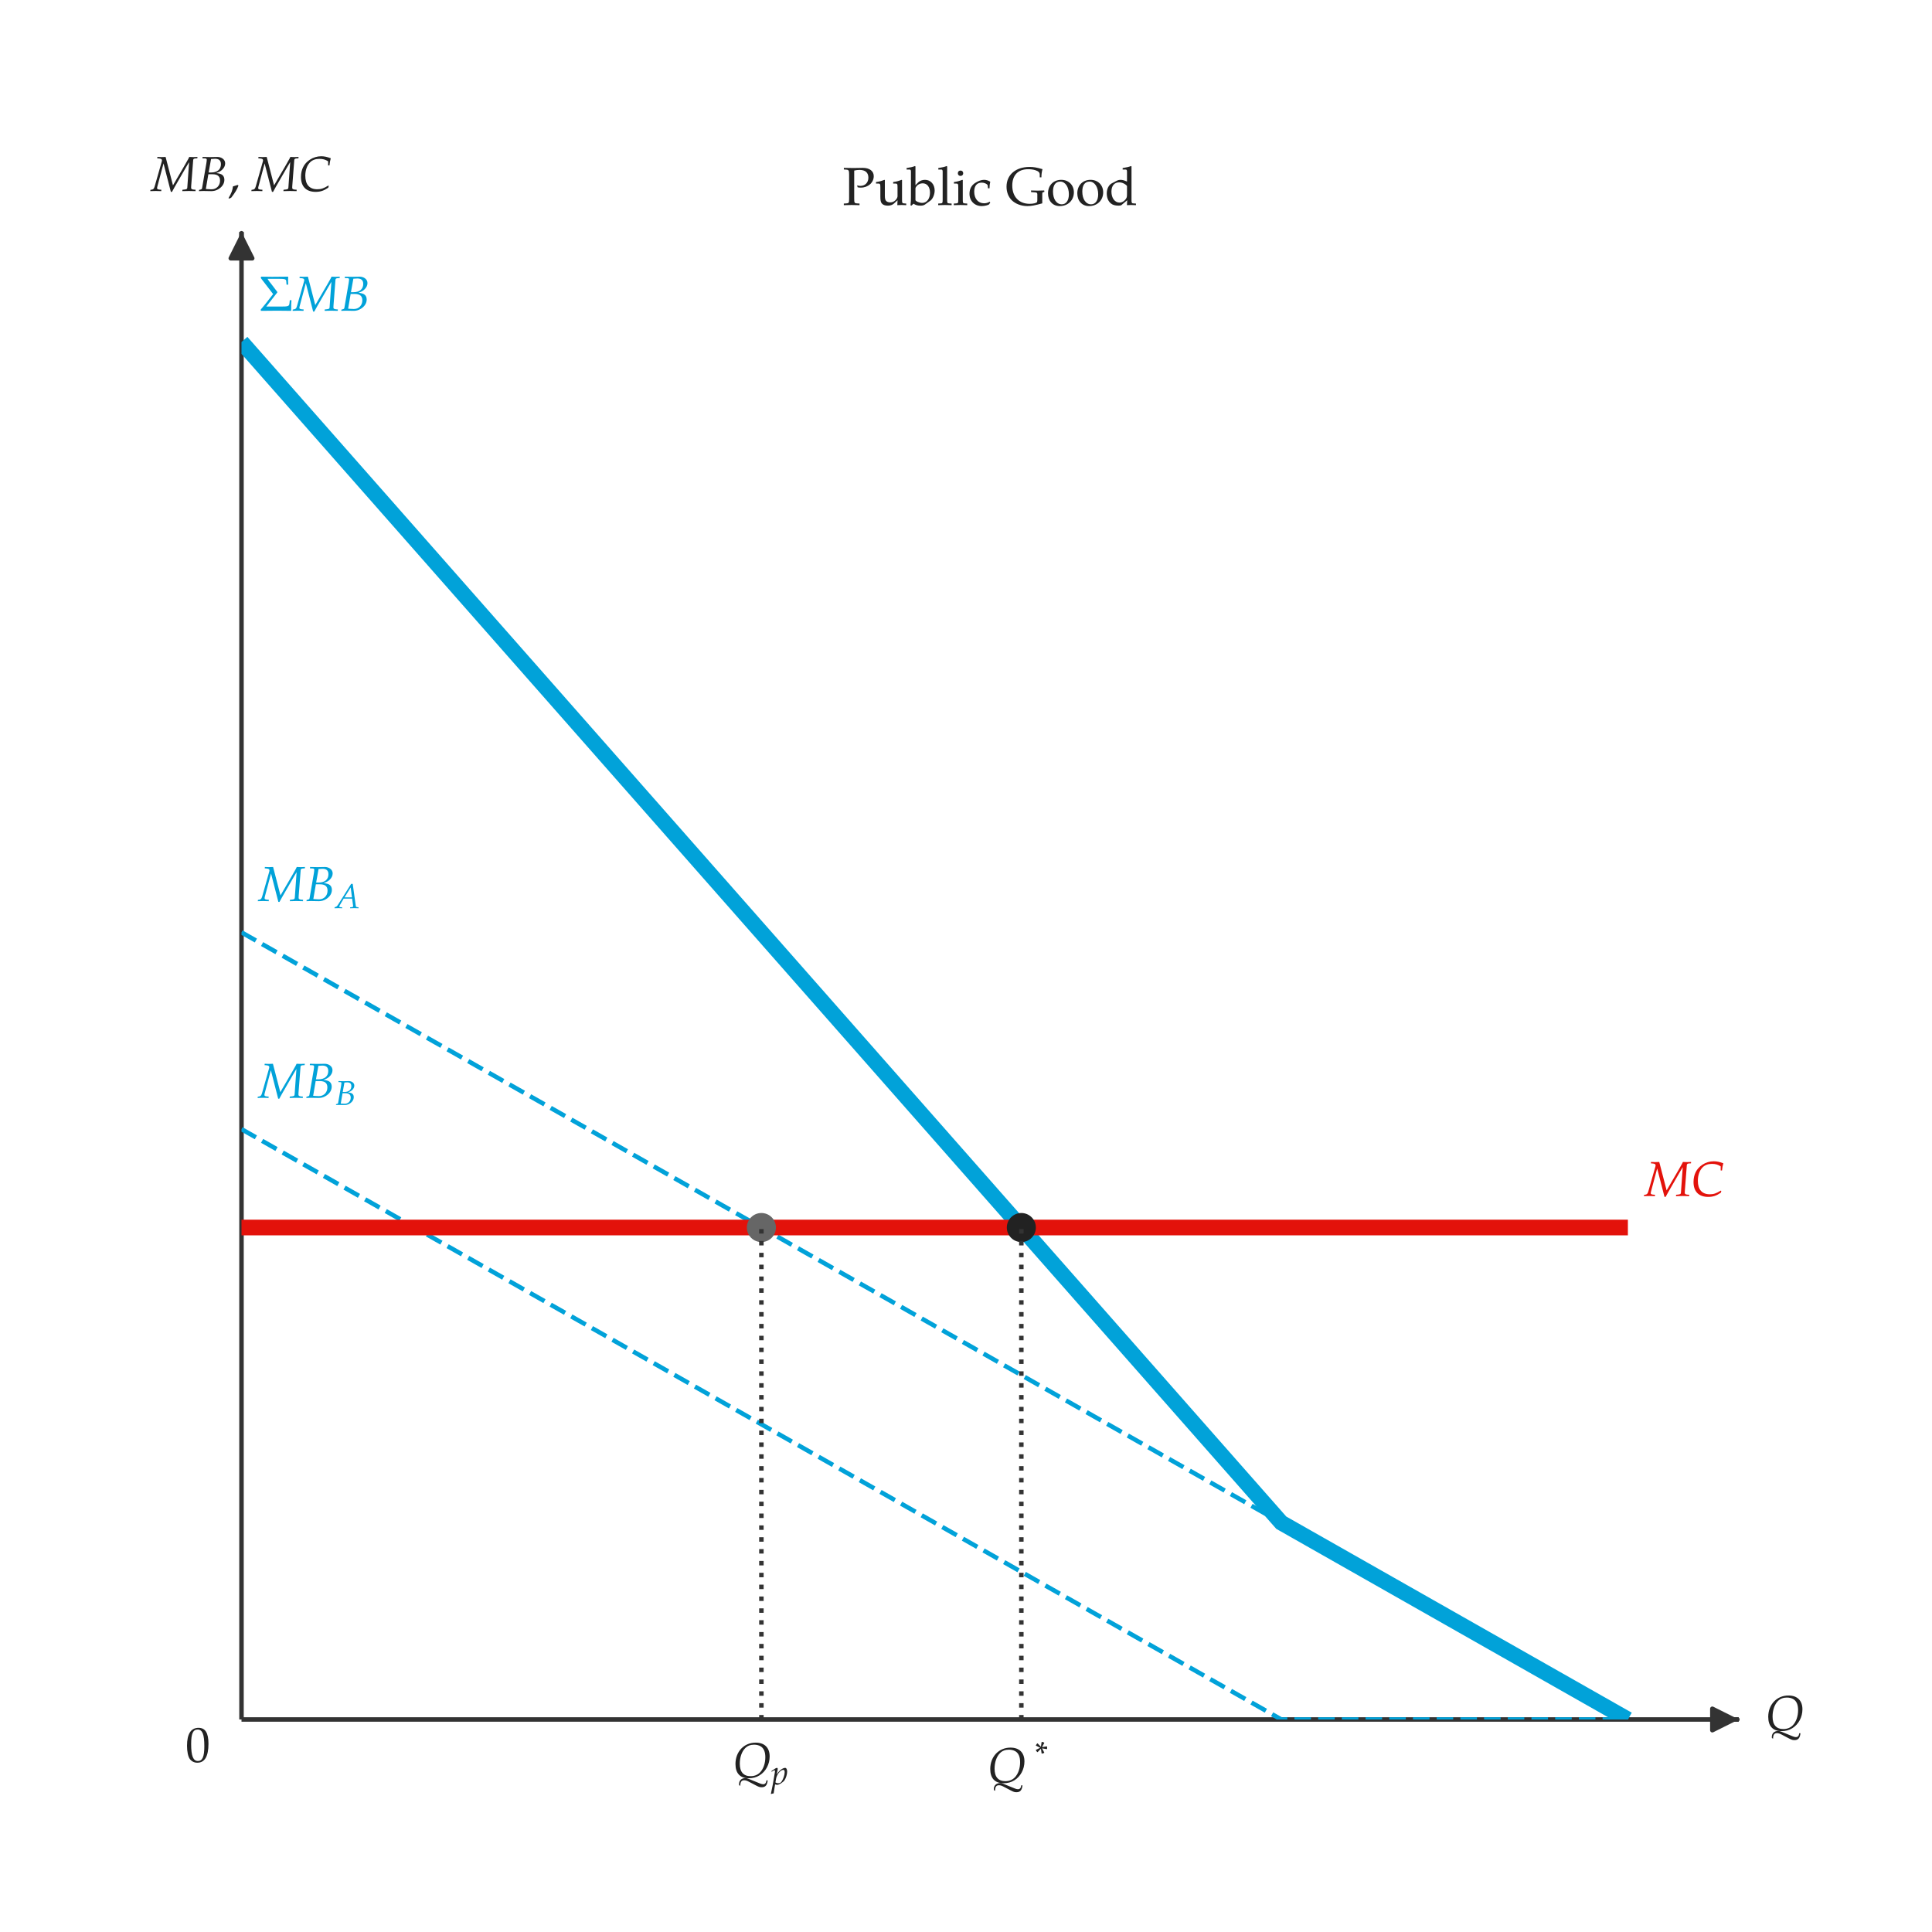
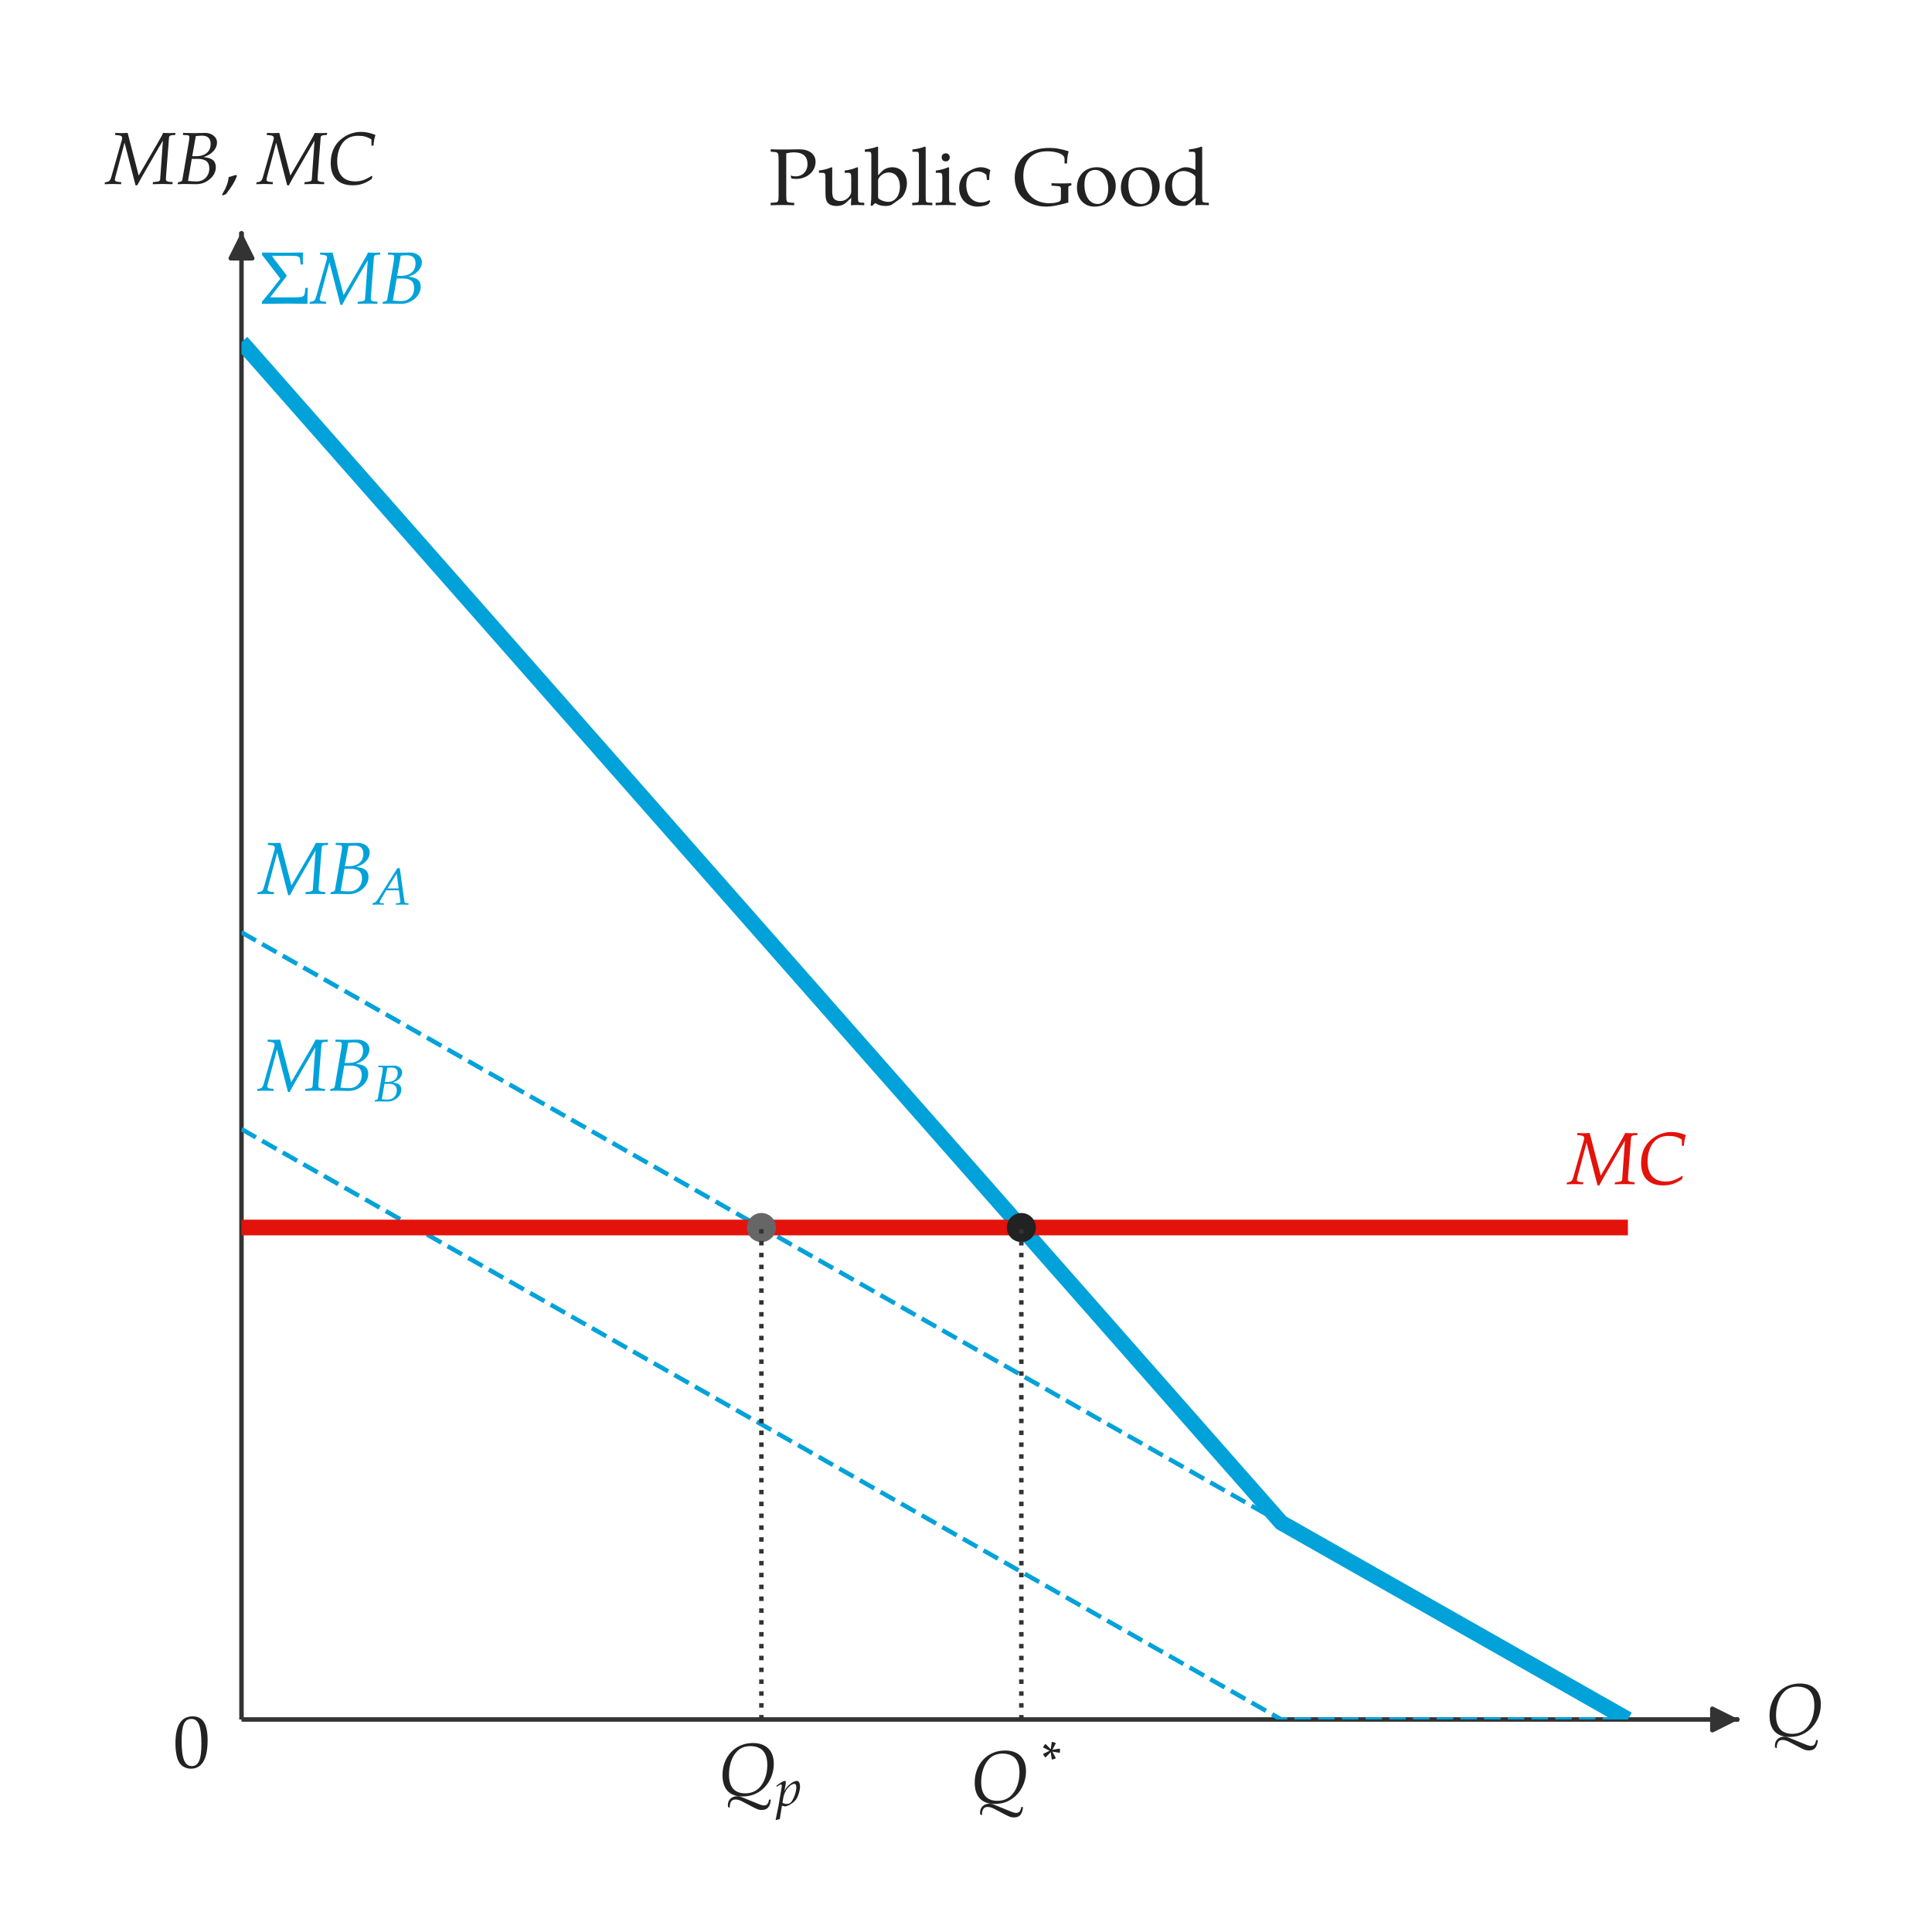
<svg xmlns="http://www.w3.org/2000/svg" xmlns:xlink="http://www.w3.org/1999/xlink" width="432pt" height="432pt" viewBox="0 0 432 432" version="1.1">
  <defs>
    <style type="text/css">*{stroke-linejoin: round; stroke-linecap: butt}</style>
  </defs>
  <g id="figure_1">
    <g id="patch_1">
      <path d="M 0 432  L 432 432  L 432 0  L 0 0  z " style="fill: #ffffff" />
    </g>
    <g id="axes_1">
      <g id="axes.x">
        <path d="M 54 384.48  L 388.8 384.48  " style="fill: none; stroke: #333333; stroke-linejoin: miter" />
      </g>
      <g id="patch_2">
        <path d="M 388.465 384.48  Q 388.633 384.48 387.682 384.48  " style="fill: none; stroke: #333333; stroke-linecap: round" />
        <path d="M 382.882 382.08  L 387.682 384.48  L 382.882 386.88  z " style="fill: #333333; stroke: #333333; stroke-linecap: round" />
      </g>
      <g id="axes.y">
        <path d="M 54 384.48  L 54 51.84  " style="fill: none; stroke: #333333; stroke-linejoin: miter" />
      </g>
      <g id="patch_3">
        <path d="M 54 52.173  Q 54 52.006 54 52.958  " style="fill: none; stroke: #333333; stroke-linecap: round" />
        <path d="M 51.6 57.758  L 54 52.958  L 56.4 57.758  z " style="fill: #333333; stroke: #333333; stroke-linecap: round" />
      </g>
      <g id="axes.y.label">
-         <g style="fill: #222222" transform="translate(33.815 42.749) scale(0.11 -0.11)">
+         <g style="fill: #222222" transform="translate(23.7225 41.2035) scale(0.165 -0.165)">
          <defs>
            <path id="TeXGyrePagella-Italic-2e" d="M -122 -19  C 115 -6 358 0 595 0  C 832 0 1069 -6 1299 -19  L 1318 160  L 1075 179  C 870 198 762 256 762 352  C 762 416 774 499 806 614  L 1600 3584  L 2554 -115  L 2701 -115  L 3066 550  L 4595 3200  L 4928 3757  L 4691 429  C 4678 250 4589 211 4262 179  L 4064 160  L 4045 -19  C 4333 -6 4614 0 4902 0  C 5190 0 5472 -6 5754 -19  L 5773 160  L 5536 179  C 5306 198 5184 269 5190 403  L 5197 640  L 5459 4038  C 5466 4160 5568 4224 5754 4237  L 5997 4250  L 6016 4429  C 5837 4416 5658 4410 5478 4410  C 5299 4410 5120 4416 4947 4429  C 4826 4192 4947 4365 4403 3430  L 2829 730  L 1869 4429  C 1690 4416 1510 4410 1331 4410  C 1152 4410 973 4416 800 4429  L 781 4250  L 947 4237  C 1280 4211 1395 4147 1395 3981  C 1395 3942 1389 3898 1376 3853  L 448 595  C 352 262 250 179 -102 147  L -122 -19  z " transform="scale(0.015625)" />
            <path id="TeXGyrePagella-Italic-23" d="M 166 -19  C 358 -6 557 0 749 0  C 1094 0 1434 -19 1779 -19  C 2086 -19 2387 51 2688 230  C 3194 531 3475 966 3475 1453  C 3475 1728 3386 1939 3213 2080  C 3046 2214 2854 2272 2413 2336  C 2778 2464 2931 2547 3136 2720  C 3424 2976 3578 3270 3578 3597  C 3578 4122 3059 4429 2566 4429  C 2246 4429 1926 4410 1606 4410  C 1280 4410 960 4416 640 4429  L 621 4250  L 960 4237  C 1114 4230 1184 4179 1184 4064  C 1184 3974 1158 3770 1126 3578  L 570 352  C 550 237 467 192 198 147  L 166 -19  z M 1062 262  L 1389 2176  L 1933 2176  C 2592 2176 2912 1907 2912 1350  C 2912 691 2445 218 1805 218  C 1677 218 1491 224 1280 243  C 1242 250 1165 256 1062 262  z M 1427 2406  L 1741 4160  C 1914 4160 2080 4192 2253 4192  C 2771 4192 3027 3962 3027 3482  C 3027 2810 2554 2406 1760 2406  L 1427 2406  z " transform="scale(0.015625)" />
            <path id="TeXGyrePagella-Regular-d" d="M 102 -922  L 192 -992  L 454 -870  C 973 -198 1216 205 1395 698  L 1306 787  C 1133 730 1018 691 678 595  C 634 109 474 -307 102 -922  z " transform="scale(0.015625)" />
            <path id="TeXGyrePagella-Regular-1" transform="scale(0.015625)" />
            <path id="TeXGyrePagella-Italic-24" d="M 288 1818  C 288 576 966 -115 2195 -115  C 2810 -115 3258 32 3840 429  L 3904 659  L 3840 704  C 3238 333 2906 224 2406 224  C 1395 224 851 838 851 1978  C 851 2694 1069 3322 1459 3718  C 1760 4026 2170 4179 2675 4179  C 3136 4179 3462 4090 3821 3859  L 3821 3322  L 3994 3322  C 4026 3686 4077 3962 4166 4256  C 3674 4442 3315 4518 2918 4518  C 2394 4518 1869 4358 1421 4058  C 672 3552 288 2797 288 1818  z " transform="scale(0.015625)" />
          </defs>
          <use xlink:href="#TeXGyrePagella-Italic-2e" transform="translate(0 0.40625)" />
          <use xlink:href="#TeXGyrePagella-Italic-23" transform="translate(94.39992 0.40625)" />
          <use xlink:href="#TeXGyrePagella-Regular-d" transform="translate(155.4999 0.40625)" />
          <use xlink:href="#TeXGyrePagella-Regular-1" transform="translate(180.4998 0.40625)" />
          <use xlink:href="#TeXGyrePagella-Italic-2e" transform="translate(205.4998 0.40625)" />
          <use xlink:href="#TeXGyrePagella-Italic-24" transform="translate(299.8997 0.40625)" />
        </g>
      </g>
      <g id="axes.x.label">
-         <g style="fill: #222222" transform="translate(394.8 386.9275) scale(0.11 -0.11)">
+         <g style="fill: #222222" transform="translate(394.8 388.1513) scale(0.165 -0.165)">
          <defs>
            <path id="TeXGyrePagella-Italic-32" d="M 339 1741  C 339 531 941 -115 2067 -115  C 2611 -115 3066 6 3482 269  C 4288 768 4787 1709 4787 2720  C 4787 3859 4122 4518 2970 4518  C 1453 4518 339 3347 339 1741  z M 806 -909  C 806 -909 806 -966 813 -1018  L 966 -1101  C 966 -608 1120 -378 1459 -378  C 1645 -378 1824 -429 2074 -563  L 3002 -1050  C 3386 -1248 3501 -1286 3757 -1286  C 4237 -1286 4467 -1011 4531 -390  L 4371 -390  C 4333 -736 4192 -896 3936 -896  C 3827 -896 3706 -864 3539 -800  L 2029 -186  C 1869 -122 1754 -96 1606 -96  C 1133 -96 781 -422 806 -909  z M 902 1773  C 902 2605 1158 3354 1600 3795  C 1901 4102 2285 4250 2771 4250  C 3078 4250 3392 4173 3603 4045  C 4019 3802 4224 3322 4224 2618  C 4224 1811 3968 1088 3533 640  C 3219 320 2803 154 2304 154  C 1382 154 902 704 902 1773  z " transform="scale(0.015625)" />
          </defs>
          <use xlink:href="#TeXGyrePagella-Italic-32" transform="translate(0 0.40625)" />
        </g>
      </g>
      <g id="axes.origin.label">
-         <g style="fill: #222222" transform="translate(41.5 393.9275) scale(0.11 -0.11)">
+         <g style="fill: #222222" transform="translate(38.75 395.1513) scale(0.165 -0.165)">
          <defs>
            <path id="TeXGyrePagella-Regular-11" d="M 186 2074  C 186 1325 320 678 544 365  C 768 51 1126 -128 1523 -128  C 2490 -128 2976 704 2976 2342  C 2976 3744 2560 4410 1683 4410  C 691 4410 186 3622 186 2074  z M 723 2304  C 723 3654 960 4186 1568 4186  C 2189 4186 2438 3558 2438 2022  C 2438 659 2195 96 1606 96  C 986 96 723 742 723 2304  z " transform="scale(0.015625)" />
          </defs>
          <use xlink:href="#TeXGyrePagella-Regular-11" />
        </g>
      </g>
      <g id="public_good.individual.0">
-         <path d="M 54 208.48  L 57.1 210.24  L 60.2 212  L 63.3 213.76  L 66.4 215.52  L 69.5 217.28  L 72.6 219.04  L 75.7 220.8  L 78.8 222.56  L 81.9 224.32  L 85 226.08  L 88.1 227.84  L 91.2 229.6  L 94.3 231.36  L 97.4 233.12  L 100.5 234.88  L 103.6 236.64  L 106.7 238.4  L 109.8 240.16  L 112.9 241.92  L 116 243.68  L 119.1 245.44  L 122.2 247.2  L 125.3 248.96  L 128.4 250.72  L 131.5 252.48  L 134.6 254.24  L 137.7 256  L 140.8 257.76  L 143.9 259.52  L 147 261.28  L 150.1 263.04  L 153.2 264.8  L 156.3 266.56  L 159.4 268.32  L 162.5 270.08  L 165.6 271.84  L 168.7 273.6  L 171.8 275.36  L 174.9 277.12  L 178 278.88  L 181.1 280.64  L 184.2 282.4  L 187.3 284.16  L 190.4 285.92  L 193.5 287.68  L 196.6 289.44  L 199.7 291.2  L 202.8 292.96  L 205.9 294.72  L 209 296.48  L 212.1 298.24  L 215.2 300  L 218.3 301.76  L 221.4 303.52  L 224.5 305.28  L 227.6 307.04  L 230.7 308.8  L 233.8 310.56  L 236.9 312.32  L 240 314.08  L 243.1 315.84  L 246.2 317.6  L 249.3 319.36  L 252.4 321.12  L 255.5 322.88  L 258.6 324.64  L 261.7 326.4  L 264.8 328.16  L 267.9 329.92  L 271 331.68  L 274.1 333.44  L 277.2 335.2  L 280.3 336.96  L 283.4 338.72  L 286.5 340.48  L 289.6 342.24  L 292.7 344  L 295.8 345.76  L 298.9 347.52  L 302 349.28  L 305.1 351.04  L 308.2 352.8  L 311.3 354.56  L 314.4 356.32  L 317.5 358.08  L 320.6 359.84  L 323.7 361.6  L 326.8 363.36  L 329.9 365.12  L 333 366.88  L 336.1 368.64  L 339.2 370.4  L 342.3 372.16  L 345.4 373.92  L 348.5 375.68  L 351.6 377.44  L 354.7 379.2  L 357.8 380.96  L 360.9 382.72  L 364 384.48  " clip-path="url(#p17debb9331)" style="fill: none; stroke-dasharray: 3.7,1.6; stroke-dashoffset: 0; stroke: #01a2d9; stroke-linejoin: miter" />
+         <path d="M 54 208.48  L 57.1 210.24  L 60.2 212  L 63.3 213.76  L 66.4 215.52  L 69.5 217.28  L 72.6 219.04  L 75.7 220.8  L 78.8 222.56  L 81.9 224.32  L 85 226.08  L 88.1 227.84  L 91.2 229.6  L 94.3 231.36  L 97.4 233.12  L 100.5 234.88  L 103.6 236.64  L 106.7 238.4  L 109.8 240.16  L 112.9 241.92  L 116 243.68  L 119.1 245.44  L 122.2 247.2  L 125.3 248.96  L 128.4 250.72  L 131.5 252.48  L 134.6 254.24  L 137.7 256  L 140.8 257.76  L 143.9 259.52  L 147 261.28  L 150.1 263.04  L 153.2 264.8  L 156.3 266.56  L 159.4 268.32  L 162.5 270.08  L 165.6 271.84  L 168.7 273.6  L 171.8 275.36  L 174.9 277.12  L 178 278.88  L 181.1 280.64  L 184.2 282.4  L 187.3 284.16  L 190.4 285.92  L 193.5 287.68  L 196.6 289.44  L 199.7 291.2  L 202.8 292.96  L 205.9 294.72  L 209 296.48  L 212.1 298.24  L 215.2 300  L 218.3 301.76  L 221.4 303.52  L 224.5 305.28  L 227.6 307.04  L 230.7 308.8  L 233.8 310.56  L 236.9 312.32  L 240 314.08  L 243.1 315.84  L 246.2 317.6  L 249.3 319.36  L 252.4 321.12  L 255.5 322.88  L 258.6 324.64  L 261.7 326.4  L 264.8 328.16  L 267.9 329.92  L 271 331.68  L 274.1 333.44  L 277.2 335.2  L 280.3 336.96  L 283.4 338.72  L 286.5 340.48  L 289.6 342.24  L 292.7 344  L 295.8 345.76  L 298.9 347.52  L 302 349.28  L 305.1 351.04  L 308.2 352.8  L 311.3 354.56  L 314.4 356.32  L 317.5 358.08  L 320.6 359.84  L 323.7 361.6  L 326.8 363.36  L 329.9 365.12  L 333 366.88  L 336.1 368.64  L 339.2 370.4  L 342.3 372.16  L 345.4 373.92  L 348.5 375.68  L 351.6 377.44  L 354.7 379.2  L 357.8 380.96  L 360.9 382.72  L 364 384.48  " clip-path="url(#pacfdddf748)" style="fill: none; stroke-dasharray: 3.7,1.6; stroke-dashoffset: 0; stroke: #01a2d9; stroke-linejoin: miter" />
      </g>
      <g id="public_good.individual.1">
-         <path d="M 54 252.48  L 57.1 254.24  L 60.2 256  L 63.3 257.76  L 66.4 259.52  L 69.5 261.28  L 72.6 263.04  L 75.7 264.8  L 78.8 266.56  L 81.9 268.32  L 85 270.08  L 88.1 271.84  L 91.2 273.6  L 94.3 275.36  L 97.4 277.12  L 100.5 278.88  L 103.6 280.64  L 106.7 282.4  L 109.8 284.16  L 112.9 285.92  L 116 287.68  L 119.1 289.44  L 122.2 291.2  L 125.3 292.96  L 128.4 294.72  L 131.5 296.48  L 134.6 298.24  L 137.7 300  L 140.8 301.76  L 143.9 303.52  L 147 305.28  L 150.1 307.04  L 153.2 308.8  L 156.3 310.56  L 159.4 312.32  L 162.5 314.08  L 165.6 315.84  L 168.7 317.6  L 171.8 319.36  L 174.9 321.12  L 178 322.88  L 181.1 324.64  L 184.2 326.4  L 187.3 328.16  L 190.4 329.92  L 193.5 331.68  L 196.6 333.44  L 199.7 335.2  L 202.8 336.96  L 205.9 338.72  L 209 340.48  L 212.1 342.24  L 215.2 344  L 218.3 345.76  L 221.4 347.52  L 224.5 349.28  L 227.6 351.04  L 230.7 352.8  L 233.8 354.56  L 236.9 356.32  L 240 358.08  L 243.1 359.84  L 246.2 361.6  L 249.3 363.36  L 252.4 365.12  L 255.5 366.88  L 258.6 368.64  L 261.7 370.4  L 264.8 372.16  L 267.9 373.92  L 271 375.68  L 274.1 377.44  L 277.2 379.2  L 280.3 380.96  L 283.4 382.72  L 286.5 384.48  L 289.6 384.48  L 292.7 384.48  L 295.8 384.48  L 298.9 384.48  L 302 384.48  L 305.1 384.48  L 308.2 384.48  L 311.3 384.48  L 314.4 384.48  L 317.5 384.48  L 320.6 384.48  L 323.7 384.48  L 326.8 384.48  L 329.9 384.48  L 333 384.48  L 336.1 384.48  L 339.2 384.48  L 342.3 384.48  L 345.4 384.48  L 348.5 384.48  L 351.6 384.48  L 354.7 384.48  L 357.8 384.48  L 360.9 384.48  L 364 384.48  " clip-path="url(#p17debb9331)" style="fill: none; stroke-dasharray: 3.7,1.6; stroke-dashoffset: 0; stroke: #01a2d9; stroke-linejoin: miter" />
+         <path d="M 54 252.48  L 57.1 254.24  L 60.2 256  L 63.3 257.76  L 66.4 259.52  L 69.5 261.28  L 72.6 263.04  L 75.7 264.8  L 78.8 266.56  L 81.9 268.32  L 85 270.08  L 88.1 271.84  L 91.2 273.6  L 94.3 275.36  L 97.4 277.12  L 100.5 278.88  L 103.6 280.64  L 106.7 282.4  L 109.8 284.16  L 112.9 285.92  L 116 287.68  L 119.1 289.44  L 122.2 291.2  L 125.3 292.96  L 128.4 294.72  L 131.5 296.48  L 134.6 298.24  L 137.7 300  L 140.8 301.76  L 143.9 303.52  L 147 305.28  L 150.1 307.04  L 153.2 308.8  L 156.3 310.56  L 159.4 312.32  L 162.5 314.08  L 165.6 315.84  L 168.7 317.6  L 171.8 319.36  L 174.9 321.12  L 178 322.88  L 181.1 324.64  L 184.2 326.4  L 187.3 328.16  L 190.4 329.92  L 193.5 331.68  L 196.6 333.44  L 199.7 335.2  L 202.8 336.96  L 205.9 338.72  L 209 340.48  L 212.1 342.24  L 215.2 344  L 218.3 345.76  L 221.4 347.52  L 224.5 349.28  L 227.6 351.04  L 230.7 352.8  L 233.8 354.56  L 236.9 356.32  L 240 358.08  L 243.1 359.84  L 246.2 361.6  L 249.3 363.36  L 252.4 365.12  L 255.5 366.88  L 258.6 368.64  L 261.7 370.4  L 264.8 372.16  L 267.9 373.92  L 271 375.68  L 274.1 377.44  L 277.2 379.2  L 280.3 380.96  L 283.4 382.72  L 286.5 384.48  L 289.6 384.48  L 292.7 384.48  L 295.8 384.48  L 298.9 384.48  L 302 384.48  L 305.1 384.48  L 308.2 384.48  L 311.3 384.48  L 314.4 384.48  L 317.5 384.48  L 320.6 384.48  L 323.7 384.48  L 326.8 384.48  L 329.9 384.48  L 333 384.48  L 336.1 384.48  L 339.2 384.48  L 342.3 384.48  L 345.4 384.48  L 348.5 384.48  L 351.6 384.48  L 354.7 384.48  L 357.8 384.48  L 360.9 384.48  L 364 384.48  " clip-path="url(#pacfdddf748)" style="fill: none; stroke-dasharray: 3.7,1.6; stroke-dashoffset: 0; stroke: #01a2d9; stroke-linejoin: miter" />
      </g>
      <g id="public_good.social_benefit">
-         <path d="M 54 76.48  L 57.1 80  L 60.2 83.52  L 63.3 87.04  L 66.4 90.56  L 69.5 94.08  L 72.6 97.6  L 75.7 101.12  L 78.8 104.64  L 81.9 108.16  L 85 111.68  L 88.1 115.2  L 91.2 118.72  L 94.3 122.24  L 97.4 125.76  L 100.5 129.28  L 103.6 132.8  L 106.7 136.32  L 109.8 139.84  L 112.9 143.36  L 116 146.88  L 119.1 150.4  L 122.2 153.92  L 125.3 157.44  L 128.4 160.96  L 131.5 164.48  L 134.6 168  L 137.7 171.52  L 140.8 175.04  L 143.9 178.56  L 147 182.08  L 150.1 185.6  L 153.2 189.12  L 156.3 192.64  L 159.4 196.16  L 162.5 199.68  L 165.6 203.2  L 168.7 206.72  L 171.8 210.24  L 174.9 213.76  L 178 217.28  L 181.1 220.8  L 184.2 224.32  L 187.3 227.84  L 190.4 231.36  L 193.5 234.88  L 196.6 238.4  L 199.7 241.92  L 202.8 245.44  L 205.9 248.96  L 209 252.48  L 212.1 256  L 215.2 259.52  L 218.3 263.04  L 221.4 266.56  L 224.5 270.08  L 227.6 273.6  L 230.7 277.12  L 233.8 280.64  L 236.9 284.16  L 240 287.68  L 243.1 291.2  L 246.2 294.72  L 249.3 298.24  L 252.4 301.76  L 255.5 305.28  L 258.6 308.8  L 261.7 312.32  L 264.8 315.84  L 267.9 319.36  L 271 322.88  L 274.1 326.4  L 277.2 329.92  L 280.3 333.44  L 283.4 336.96  L 286.5 340.48  L 289.6 342.24  L 292.7 344  L 295.8 345.76  L 298.9 347.52  L 302 349.28  L 305.1 351.04  L 308.2 352.8  L 311.3 354.56  L 314.4 356.32  L 317.5 358.08  L 320.6 359.84  L 323.7 361.6  L 326.8 363.36  L 329.9 365.12  L 333 366.88  L 336.1 368.64  L 339.2 370.4  L 342.3 372.16  L 345.4 373.92  L 348.5 375.68  L 351.6 377.44  L 354.7 379.2  L 357.8 380.96  L 360.9 382.72  L 364 384.48  " clip-path="url(#p17debb9331)" style="fill: none; stroke: #01a2d9; stroke-width: 3.5; stroke-linejoin: miter" />
+         <path d="M 54 76.48  L 57.1 80  L 60.2 83.52  L 63.3 87.04  L 66.4 90.56  L 69.5 94.08  L 72.6 97.6  L 75.7 101.12  L 78.8 104.64  L 81.9 108.16  L 85 111.68  L 88.1 115.2  L 91.2 118.72  L 94.3 122.24  L 97.4 125.76  L 100.5 129.28  L 103.6 132.8  L 106.7 136.32  L 109.8 139.84  L 112.9 143.36  L 116 146.88  L 119.1 150.4  L 122.2 153.92  L 125.3 157.44  L 128.4 160.96  L 131.5 164.48  L 134.6 168  L 137.7 171.52  L 140.8 175.04  L 143.9 178.56  L 147 182.08  L 150.1 185.6  L 153.2 189.12  L 156.3 192.64  L 159.4 196.16  L 162.5 199.68  L 165.6 203.2  L 168.7 206.72  L 171.8 210.24  L 174.9 213.76  L 178 217.28  L 181.1 220.8  L 184.2 224.32  L 187.3 227.84  L 190.4 231.36  L 193.5 234.88  L 196.6 238.4  L 199.7 241.92  L 202.8 245.44  L 205.9 248.96  L 209 252.48  L 212.1 256  L 215.2 259.52  L 218.3 263.04  L 221.4 266.56  L 224.5 270.08  L 227.6 273.6  L 230.7 277.12  L 233.8 280.64  L 236.9 284.16  L 240 287.68  L 243.1 291.2  L 246.2 294.72  L 249.3 298.24  L 252.4 301.76  L 255.5 305.28  L 258.6 308.8  L 261.7 312.32  L 264.8 315.84  L 267.9 319.36  L 271 322.88  L 274.1 326.4  L 277.2 329.92  L 280.3 333.44  L 283.4 336.96  L 286.5 340.48  L 289.6 342.24  L 292.7 344  L 295.8 345.76  L 298.9 347.52  L 302 349.28  L 305.1 351.04  L 308.2 352.8  L 311.3 354.56  L 314.4 356.32  L 317.5 358.08  L 320.6 359.84  L 323.7 361.6  L 326.8 363.36  L 329.9 365.12  L 333 366.88  L 336.1 368.64  L 339.2 370.4  L 342.3 372.16  L 345.4 373.92  L 348.5 375.68  L 351.6 377.44  L 354.7 379.2  L 357.8 380.96  L 360.9 382.72  L 364 384.48  " clip-path="url(#pacfdddf748)" style="fill: none; stroke: #01a2d9; stroke-width: 3.5; stroke-linejoin: miter" />
      </g>
      <g id="public_good.marginal_cost">
-         <path d="M 54 274.48  L 57.1 274.48  L 60.2 274.48  L 63.3 274.48  L 66.4 274.48  L 69.5 274.48  L 72.6 274.48  L 75.7 274.48  L 78.8 274.48  L 81.9 274.48  L 85 274.48  L 88.1 274.48  L 91.2 274.48  L 94.3 274.48  L 97.4 274.48  L 100.5 274.48  L 103.6 274.48  L 106.7 274.48  L 109.8 274.48  L 112.9 274.48  L 116 274.48  L 119.1 274.48  L 122.2 274.48  L 125.3 274.48  L 128.4 274.48  L 131.5 274.48  L 134.6 274.48  L 137.7 274.48  L 140.8 274.48  L 143.9 274.48  L 147 274.48  L 150.1 274.48  L 153.2 274.48  L 156.3 274.48  L 159.4 274.48  L 162.5 274.48  L 165.6 274.48  L 168.7 274.48  L 171.8 274.48  L 174.9 274.48  L 178 274.48  L 181.1 274.48  L 184.2 274.48  L 187.3 274.48  L 190.4 274.48  L 193.5 274.48  L 196.6 274.48  L 199.7 274.48  L 202.8 274.48  L 205.9 274.48  L 209 274.48  L 212.1 274.48  L 215.2 274.48  L 218.3 274.48  L 221.4 274.48  L 224.5 274.48  L 227.6 274.48  L 230.7 274.48  L 233.8 274.48  L 236.9 274.48  L 240 274.48  L 243.1 274.48  L 246.2 274.48  L 249.3 274.48  L 252.4 274.48  L 255.5 274.48  L 258.6 274.48  L 261.7 274.48  L 264.8 274.48  L 267.9 274.48  L 271 274.48  L 274.1 274.48  L 277.2 274.48  L 280.3 274.48  L 283.4 274.48  L 286.5 274.48  L 289.6 274.48  L 292.7 274.48  L 295.8 274.48  L 298.9 274.48  L 302 274.48  L 305.1 274.48  L 308.2 274.48  L 311.3 274.48  L 314.4 274.48  L 317.5 274.48  L 320.6 274.48  L 323.7 274.48  L 326.8 274.48  L 329.9 274.48  L 333 274.48  L 336.1 274.48  L 339.2 274.48  L 342.3 274.48  L 345.4 274.48  L 348.5 274.48  L 351.6 274.48  L 354.7 274.48  L 357.8 274.48  L 360.9 274.48  L 364 274.48  " clip-path="url(#p17debb9331)" style="fill: none; stroke: #e3120b; stroke-width: 3.5; stroke-linejoin: miter" />
+         <path d="M 54 274.48  L 57.1 274.48  L 60.2 274.48  L 63.3 274.48  L 66.4 274.48  L 69.5 274.48  L 72.6 274.48  L 75.7 274.48  L 78.8 274.48  L 81.9 274.48  L 85 274.48  L 88.1 274.48  L 91.2 274.48  L 94.3 274.48  L 97.4 274.48  L 100.5 274.48  L 103.6 274.48  L 106.7 274.48  L 109.8 274.48  L 112.9 274.48  L 116 274.48  L 119.1 274.48  L 122.2 274.48  L 125.3 274.48  L 128.4 274.48  L 131.5 274.48  L 134.6 274.48  L 137.7 274.48  L 140.8 274.48  L 143.9 274.48  L 147 274.48  L 150.1 274.48  L 153.2 274.48  L 156.3 274.48  L 159.4 274.48  L 162.5 274.48  L 165.6 274.48  L 168.7 274.48  L 171.8 274.48  L 174.9 274.48  L 178 274.48  L 181.1 274.48  L 184.2 274.48  L 187.3 274.48  L 190.4 274.48  L 193.5 274.48  L 196.6 274.48  L 199.7 274.48  L 202.8 274.48  L 205.9 274.48  L 209 274.48  L 212.1 274.48  L 215.2 274.48  L 218.3 274.48  L 221.4 274.48  L 224.5 274.48  L 227.6 274.48  L 230.7 274.48  L 233.8 274.48  L 236.9 274.48  L 240 274.48  L 243.1 274.48  L 246.2 274.48  L 249.3 274.48  L 252.4 274.48  L 255.5 274.48  L 258.6 274.48  L 261.7 274.48  L 264.8 274.48  L 267.9 274.48  L 271 274.48  L 274.1 274.48  L 277.2 274.48  L 280.3 274.48  L 283.4 274.48  L 286.5 274.48  L 289.6 274.48  L 292.7 274.48  L 295.8 274.48  L 298.9 274.48  L 302 274.48  L 305.1 274.48  L 308.2 274.48  L 311.3 274.48  L 314.4 274.48  L 317.5 274.48  L 320.6 274.48  L 323.7 274.48  L 326.8 274.48  L 329.9 274.48  L 333 274.48  L 336.1 274.48  L 339.2 274.48  L 342.3 274.48  L 345.4 274.48  L 348.5 274.48  L 351.6 274.48  L 354.7 274.48  L 357.8 274.48  L 360.9 274.48  L 364 274.48  " clip-path="url(#pacfdddf748)" style="fill: none; stroke: #e3120b; stroke-width: 3.5; stroke-linejoin: miter" />
      </g>
      <g id="public_good.efficient">
        <defs>
-           <path id="m0013d1c9a8" d="M 0 3.25  C 0.862 3.25 1.689 2.908 2.298 2.298  C 2.908 1.689 3.25 0.862 3.25 0  C 3.25 -0.862 2.908 -1.689 2.298 -2.298  C 1.689 -2.908 0.862 -3.25 0 -3.25  C -0.862 -3.25 -1.689 -2.908 -2.298 -2.298  C -2.908 -1.689 -3.25 -0.862 -3.25 0  C -3.25 0.862 -2.908 1.689 -2.298 2.298  C -1.689 2.908 -0.862 3.25 0 3.25  z " />
+           <path id="m6886a70f06" d="M 0 3.25  C 0.862 3.25 1.689 2.908 2.298 2.298  C 2.908 1.689 3.25 0.862 3.25 0  C 3.25 -0.862 2.908 -1.689 2.298 -2.298  C 1.689 -2.908 0.862 -3.25 0 -3.25  C -0.862 -3.25 -1.689 -2.908 -2.298 -2.298  C -2.908 -1.689 -3.25 -0.862 -3.25 0  C -3.25 0.862 -2.908 1.689 -2.298 2.298  C -1.689 2.908 -0.862 3.25 0 3.25  z " />
        </defs>
        <g>
-           <use xlink:href="#m0013d1c9a8" x="228.375" y="274.48" style="fill: #222222" />
+           <use xlink:href="#m6886a70f06" x="228.375" y="274.48" style="fill: #222222" />
        </g>
      </g>
      <g id="public_good.private_provision">
        <defs>
-           <path id="mcbff865920" d="M 0 3.25  C 0.862 3.25 1.689 2.908 2.298 2.298  C 2.908 1.689 3.25 0.862 3.25 0  C 3.25 -0.862 2.908 -1.689 2.298 -2.298  C 1.689 -2.908 0.862 -3.25 0 -3.25  C -0.862 -3.25 -1.689 -2.908 -2.298 -2.298  C -2.908 -1.689 -3.25 -0.862 -3.25 0  C -3.25 0.862 -2.908 1.689 -2.298 2.298  C -1.689 2.908 -0.862 3.25 0 3.25  z " />
+           <path id="mbc149e9933" d="M 0 3.25  C 0.862 3.25 1.689 2.908 2.298 2.298  C 2.908 1.689 3.25 0.862 3.25 0  C 3.25 -0.862 2.908 -1.689 2.298 -2.298  C 1.689 -2.908 0.862 -3.25 0 -3.25  C -0.862 -3.25 -1.689 -2.908 -2.298 -2.298  C -2.908 -1.689 -3.25 -0.862 -3.25 0  C -3.25 0.862 -2.908 1.689 -2.298 2.298  C -1.689 2.908 -0.862 3.25 0 3.25  z " />
        </defs>
        <g>
-           <use xlink:href="#mcbff865920" x="170.25" y="274.48" style="fill: #666666" />
+           <use xlink:href="#mbc149e9933" x="170.25" y="274.48" style="fill: #666666" />
        </g>
      </g>
      <g id="public_good.efficient.mark">
-         <g style="fill: #222222" transform="translate(220.84 398.61) scale(0.11 -0.11)">
+         <g style="fill: #222222" transform="translate(217.0725 403.175) scale(0.165 -0.165)">
          <defs>
            <path id="TeXGyrePagella-Regular-b" d="M 205 2874  L 448 2541  L 531 2534  L 1146 3162  L 1274 2291  L 1344 2246  L 1734 2374  L 1766 2451  L 1357 3232  L 2227 3085  L 2291 3136  L 2291 3546  L 2227 3603  L 1357 3456  L 1766 4237  L 1734 4314  L 1344 4442  L 1274 4397  L 1146 3526  L 531 4154  L 448 4147  L 205 3814  L 224 3738  L 1011 3341  L 224 2950  L 205 2874  z " transform="scale(0.015625)" />
          </defs>
          <use xlink:href="#TeXGyrePagella-Italic-32" transform="translate(0 0.673438)" />
          <use xlink:href="#TeXGyrePagella-Regular-b" transform="translate(95.76319 34.41562) scale(0.7)" />
        </g>
      </g>
      <g id="public_good.private_provision.mark">
-         <g style="fill: #222222" transform="translate(163.87 397.466) scale(0.11 -0.11)">
+         <g style="fill: #222222" transform="translate(160.68 401.459) scale(0.165 -0.165)">
          <defs>
            <path id="TeXGyrePagella-Italic-51" d="M -45 -1728  L 0 -1766  C 134 -1722 262 -1690 467 -1658  L 736 19  L 794 0  C 960 -58 1056 -70 1126 -70  C 1485 -70 2221 397 2496 800  C 2758 1190 2976 1894 2976 2374  C 2976 2803 2829 3085 2598 3085  C 2330 3085 1997 2912 1658 2618  C 1402 2387 1267 2227 1037 1850  L 1190 2611  C 1210 2720 1222 2816 1222 2893  C 1222 3014 1171 3085 1082 3085  C 947 3085 704 2950 230 2611  L 51 2483  L 96 2355  L 301 2490  C 480 2605 550 2637 608 2637  C 672 2637 717 2579 717 2490  C 717 2438 704 2310 691 2246  L 320 51  L 6 -1491  L -45 -1728  z M 800 378  L 915 1056  C 1056 1875 1741 2714 2272 2714  C 2438 2714 2515 2573 2515 2278  C 2515 1760 2259 998 1920 512  C 1792 326 1587 230 1325 230  C 1126 230 966 275 800 378  z " transform="scale(0.015625)" />
          </defs>
          <use xlink:href="#TeXGyrePagella-Italic-32" transform="translate(0 0.40625)" />
          <use xlink:href="#TeXGyrePagella-Italic-51" transform="translate(77.79993 -14.05469) scale(0.7)" />
        </g>
      </g>
      <g id="public_good.efficient.guide">
-         <path d="M 228.375 384.48  L 228.375 274.48  " clip-path="url(#p17debb9331)" style="fill: none; stroke-dasharray: 1,1.65; stroke-dashoffset: 0; stroke: #333333; stroke-linejoin: miter" />
+         <path d="M 228.375 384.48  L 228.375 274.48  " clip-path="url(#pacfdddf748)" style="fill: none; stroke-dasharray: 1,1.65; stroke-dashoffset: 0; stroke: #333333; stroke-linejoin: miter" />
      </g>
      <g id="public_good.private_provision.guide">
-         <path d="M 170.25 384.48  L 170.25 274.48  " clip-path="url(#p17debb9331)" style="fill: none; stroke-dasharray: 1,1.65; stroke-dashoffset: 0; stroke: #333333; stroke-linejoin: miter" />
+         <path d="M 170.25 384.48  L 170.25 274.48  " clip-path="url(#pacfdddf748)" style="fill: none; stroke-dasharray: 1,1.65; stroke-dashoffset: 0; stroke: #333333; stroke-linejoin: miter" />
      </g>
      <g id="text_1">
-         <g style="fill: #222222" transform="translate(188.4131 45.84) scale(0.12 -0.12)">
+         <g style="fill: #222222" transform="translate(171.9197 45.84) scale(0.18 -0.18)">
          <defs>
            <path id="TeXGyrePagella-Regular-31" d="M 141 -19  C 454 -6 762 0 1075 0  C 1389 0 1702 -6 2016 -19  L 2016 173  L 1709 192  C 1414 211 1382 262 1382 768  L 1382 4109  C 1606 4160 1792 4186 2010 4186  C 2701 4186 3072 3866 3072 3258  C 3072 2682 2682 2278 2125 2278  C 1990 2278 1894 2291 1728 2342  L 1792 2112  C 1946 2080 2035 2074 2163 2074  C 3040 2074 3712 2669 3712 3437  C 3712 4051 3213 4429 2400 4429  C 2035 4429 1677 4410 1312 4410  C 922 4410 538 4416 147 4429  L 147 4237  L 435 4218  C 723 4198 774 4115 774 3642  L 774 768  C 774 262 742 211 448 192  L 141 173  L 141 -19  z " transform="scale(0.015625)" />
            <path id="TeXGyrePagella-Regular-56" d="M 115 2560  L 352 2560  C 608 2560 634 2515 634 2093  L 634 1018  C 634 570 672 371 787 211  C 928 19 1171 -77 1536 -77  C 1824 -77 2080 13 2253 173  L 2682 570  C 2682 384 2675 282 2656 -19  C 2835 -6 3008 0 3187 0  C 3366 0 3539 -6 3718 -19  L 3718 173  L 3456 192  C 3238 205 3219 243 3219 653  L 3219 2976  L 3162 3002  C 2835 2867 2502 2778 2163 2739  L 2163 2560  L 2400 2560  C 2656 2560 2682 2515 2682 2093  L 2682 1050  C 2682 909 2592 730 2445 582  C 2266 403 2061 314 1811 314  C 1587 314 1408 384 1306 506  C 1216 608 1171 806 1171 1088  L 1171 2976  L 1114 3002  C 787 2867 454 2778 115 2739  L 115 2560  z " transform="scale(0.015625)" />
            <path id="TeXGyrePagella-Regular-43" d="M -96 4230  L 262 4230  C 378 4230 422 4160 422 3968  L 422 979  C 422 582 416 410 371 -38  L 474 -77  L 730 154  C 986 -13 1216 -77 1555 -77  C 1805 -77 1971 -32 2106 64  L 2746 525  C 3027 730 3251 1261 3251 1728  C 3251 2470 2771 3002 2093 3002  C 1792 3002 1478 2886 1312 2720  L 960 2362  L 960 4595  L 902 4646  C 621 4538 410 4486 -96 4410  L -96 4230  z M 960 595  L 960 1971  C 960 2061 1024 2176 1126 2291  C 1306 2477 1555 2586 1818 2586  C 2355 2586 2694 2150 2694 1466  C 2694 749 2310 250 1766 250  C 1434 250 960 454 960 595  z " transform="scale(0.015625)" />
            <path id="TeXGyrePagella-Regular-4d" d="M 134 -19  C 403 -6 666 0 934 0  C 1203 0 1466 -6 1734 -19  L 1734 173  L 1440 192  C 1222 205 1203 250 1203 653  L 1203 4595  L 1146 4646  C 864 4538 653 4486 147 4410  L 147 4230  L 506 4230  C 621 4230 666 4160 666 3968  L 666 653  C 666 250 646 205 429 192  L 134 173  L 134 -19  z " transform="scale(0.015625)" />
            <path id="TeXGyrePagella-Regular-4a" d="M 134 -19  C 403 -6 666 0 934 0  C 1203 0 1466 -6 1734 -19  L 1734 173  L 1440 192  C 1222 205 1203 250 1203 653  L 1203 2976  L 1146 3002  C 819 2867 486 2778 147 2739  L 147 2560  L 384 2560  C 640 2560 666 2515 666 2093  L 666 653  C 666 250 646 205 429 192  L 134 173  L 134 -19  z M 614 3789  C 614 3597 742 3469 934 3469  C 1126 3469 1254 3597 1254 3789  C 1254 3974 1126 4109 941 4109  C 742 4109 614 3981 614 3789  z " transform="scale(0.015625)" />
            <path id="TeXGyrePagella-Regular-44" d="M 166 1344  C 166 480 774 -128 1632 -128  C 1965 -128 2445 -6 2509 90  L 2643 294  L 2579 390  C 2342 262 2138 205 1907 205  C 1197 205 730 755 730 1600  C 730 2285 1050 2669 1626 2669  C 1907 2669 2214 2541 2330 2381  L 2374 1990  L 2554 1990  C 2554 2285 2586 2547 2643 2778  C 2387 2931 2163 3002 1901 3002  C 1594 3002 1235 2880 851 2637  C 403 2355 166 1907 166 1344  z " transform="scale(0.015625)" />
            <path id="TeXGyrePagella-Regular-28" d="M 141 2182  C 141 1536 365 966 762 570  C 1210 134 1894 -128 2637 -128  C 3091 -128 3533 -45 4403 198  L 4403 1274  C 4403 1472 4410 1485 4474 1510  L 4659 1574  L 4634 1734  C 4371 1722 4109 1715 3846 1715  C 3584 1715 3328 1722 3066 1734  L 3066 1542  L 3597 1498  C 3757 1485 3814 1427 3814 1274  L 3814 627  C 3814 474 3802 397 3776 352  C 3706 230 3322 141 2899 141  C 1632 141 826 986 826 2317  C 826 3552 1517 4269 2714 4269  C 3046 4269 3328 4230 3571 4154  C 3942 4032 4102 3885 4102 3642  L 4102 3302  L 4301 3302  C 4301 3629 4339 3930 4429 4275  C 3718 4480 3392 4538 2880 4538  C 1229 4538 141 3603 141 2182  z " transform="scale(0.015625)" />
            <path id="TeXGyrePagella-Regular-50" d="M 205 1389  C 205 486 774 -128 1600 -128  C 2586 -128 3290 557 3290 1517  C 3290 2381 2662 3002 1786 3002  C 851 3002 205 2342 205 1389  z M 800 1606  C 800 2374 1107 2790 1670 2790  C 2259 2790 2694 2150 2694 1280  C 2694 544 2368 83 1850 83  C 1222 83 800 698 800 1606  z " transform="scale(0.015625)" />
            <path id="TeXGyrePagella-Regular-45" d="M 224 1382  C 224 870 397 448 710 192  C 928 6 1229 -77 1645 -77  C 1773 -77 1920 -51 1952 -26  L 2662 570  L 2630 -19  C 2797 -6 2957 0 3123 0  C 3315 0 3514 -6 3706 -19  L 3706 173  L 3411 192  C 3194 205 3174 250 3174 653  L 3174 4595  L 3117 4646  C 2835 4538 2624 4486 2118 4410  L 2118 4230  L 2477 4230  C 2592 4230 2637 4160 2637 3968  L 2637 2797  C 2278 2950 2099 3002 1875 3002  C 1702 3002 1549 2963 1389 2880  L 826 2586  C 461 2394 224 1926 224 1382  z M 781 1594  C 781 2291 1126 2701 1702 2701  C 1946 2701 2202 2618 2426 2464  C 2560 2374 2637 2291 2637 2240  L 2637 1414  C 2637 998 2624 934 2541 787  C 2362 486 2048 288 1747 288  C 1184 288 781 832 781 1594  z " transform="scale(0.015625)" />
          </defs>
          <use xlink:href="#TeXGyrePagella-Regular-31" />
          <use xlink:href="#TeXGyrePagella-Regular-56" transform="translate(60.40625 0)" />
          <use xlink:href="#TeXGyrePagella-Regular-43" transform="translate(120.7031 0)" />
          <use xlink:href="#TeXGyrePagella-Regular-4d" transform="translate(176 0)" />
          <use xlink:href="#TeXGyrePagella-Regular-4a" transform="translate(205.0938 0)" />
          <use xlink:href="#TeXGyrePagella-Regular-44" transform="translate(233.7969 0)" />
          <use xlink:href="#TeXGyrePagella-Regular-1" transform="translate(278.2031 0)" />
          <use xlink:href="#TeXGyrePagella-Regular-28" transform="translate(303.2031 0)" />
          <use xlink:href="#TeXGyrePagella-Regular-50" transform="translate(379.5 0)" />
          <use xlink:href="#TeXGyrePagella-Regular-50" transform="translate(434.0938 0)" />
          <use xlink:href="#TeXGyrePagella-Regular-45" transform="translate(488.6875 0)" />
        </g>
      </g>
      <g id="public_good.marginal_cost.label">
-         <g style="fill: #e3120b" transform="translate(367.7984 267.4736) scale(0.11 -0.11)">
+         <g style="fill: #e3120b" transform="translate(350.635 264.833) scale(0.165 -0.165)">
          <use xlink:href="#TeXGyrePagella-Italic-2e" transform="translate(0 0.40625)" />
          <use xlink:href="#TeXGyrePagella-Italic-24" transform="translate(94.39992 0.40625)" />
        </g>
      </g>
      <g id="public_good.individual.0.label">
-         <g style="fill: #01a2d9" transform="translate(57.85343 201.5606) scale(0.11 -0.11)">
+         <g style="fill: #01a2d9" transform="translate(57.86593 200.0151) scale(0.165 -0.165)">
          <defs>
            <path id="TeXGyrePagella-Italic-22" d="M -122 -19  C 115 -6 358 0 595 0  C 826 0 1056 -6 1280 -19  L 1280 160  L 947 179  C 838 186 749 243 749 301  C 749 352 787 435 915 653  L 1568 1773  L 3142 1773  L 3315 493  C 3322 435 3328 384 3328 352  C 3328 250 3232 192 3053 179  L 2771 160  L 2771 -19  C 3034 -6 3290 0 3552 0  C 3814 0 4077 -6 4333 -19  L 4333 160  L 4166 179  C 3866 211 3846 224 3808 512  L 3251 4512  L 2957 4512  L 570 717  C 346 358 224 256 6 205  L -122 173  L -122 -19  z M 1728 2003  L 2874 3846  L 3110 2003  L 1728 2003  z " transform="scale(0.015625)" />
          </defs>
          <use xlink:href="#TeXGyrePagella-Italic-2e" transform="translate(0 0.796875)" />
          <use xlink:href="#TeXGyrePagella-Italic-23" transform="translate(94.39992 0.796875)" />
          <use xlink:href="#TeXGyrePagella-Italic-22" transform="translate(155.4999 -13.66406) scale(0.7)" />
        </g>
      </g>
      <g id="public_good.individual.1.label">
-         <g style="fill: #01a2d9" transform="translate(57.81343 245.5606) scale(0.11 -0.11)">
+         <g style="fill: #01a2d9" transform="translate(57.80593 244.0151) scale(0.165 -0.165)">
          <use xlink:href="#TeXGyrePagella-Italic-2e" transform="translate(0 0.796875)" />
          <use xlink:href="#TeXGyrePagella-Italic-23" transform="translate(94.39992 0.796875)" />
          <use xlink:href="#TeXGyrePagella-Italic-23" transform="translate(155.4999 -13.66406) scale(0.7)" />
        </g>
      </g>
      <g id="public_good.social_benefit.label">
-         <g style="fill: #01a2d9" transform="translate(57.82343 69.56057) scale(0.11 -0.11)">
+         <g style="fill: #01a2d9" transform="translate(57.82093 68.01507) scale(0.165 -0.165)">
          <defs>
            <path id="TeXGyrePagella-Regular-3a2" d="M 288 -19  C 1011 -13 2112 0 2464 0  C 2816 0 3283 -6 4237 -19  C 4237 531 4243 1018 4275 1363  L 4058 1363  L 4019 998  C 3974 576 3885 538 2906 538  L 998 538  L 2438 2381  L 2432 2445  L 1715 3392  L 1382 3814  C 1306 3923 1242 4019 1165 4147  L 2624 4147  C 3405 4147 3578 4096 3597 3846  L 3635 3392  L 3853 3392  C 3840 3629 3834 3744 3834 3910  C 3834 4077 3840 4192 3853 4429  C 2406 4416 2150 4410 1760 4410  C 1280 4410 794 4422 314 4429  L 288 4243  L 1888 2163  L 909 909  L 288 160  L 288 -19  z " transform="scale(0.015625)" />
          </defs>
          <use xlink:href="#TeXGyrePagella-Regular-3a2" transform="translate(0 0.796875)" />
          <use xlink:href="#TeXGyrePagella-Italic-2e" transform="translate(70.99994 0.796875)" />
          <use xlink:href="#TeXGyrePagella-Italic-23" transform="translate(165.3999 0.796875)" />
        </g>
      </g>
    </g>
  </g>
  <defs>
-     <clipPath id="p17debb9331">
+     <clipPath id="pacfdddf748">
      <rect x="54" y="51.84" width="334.8" height="332.64" />
    </clipPath>
  </defs>
</svg>
